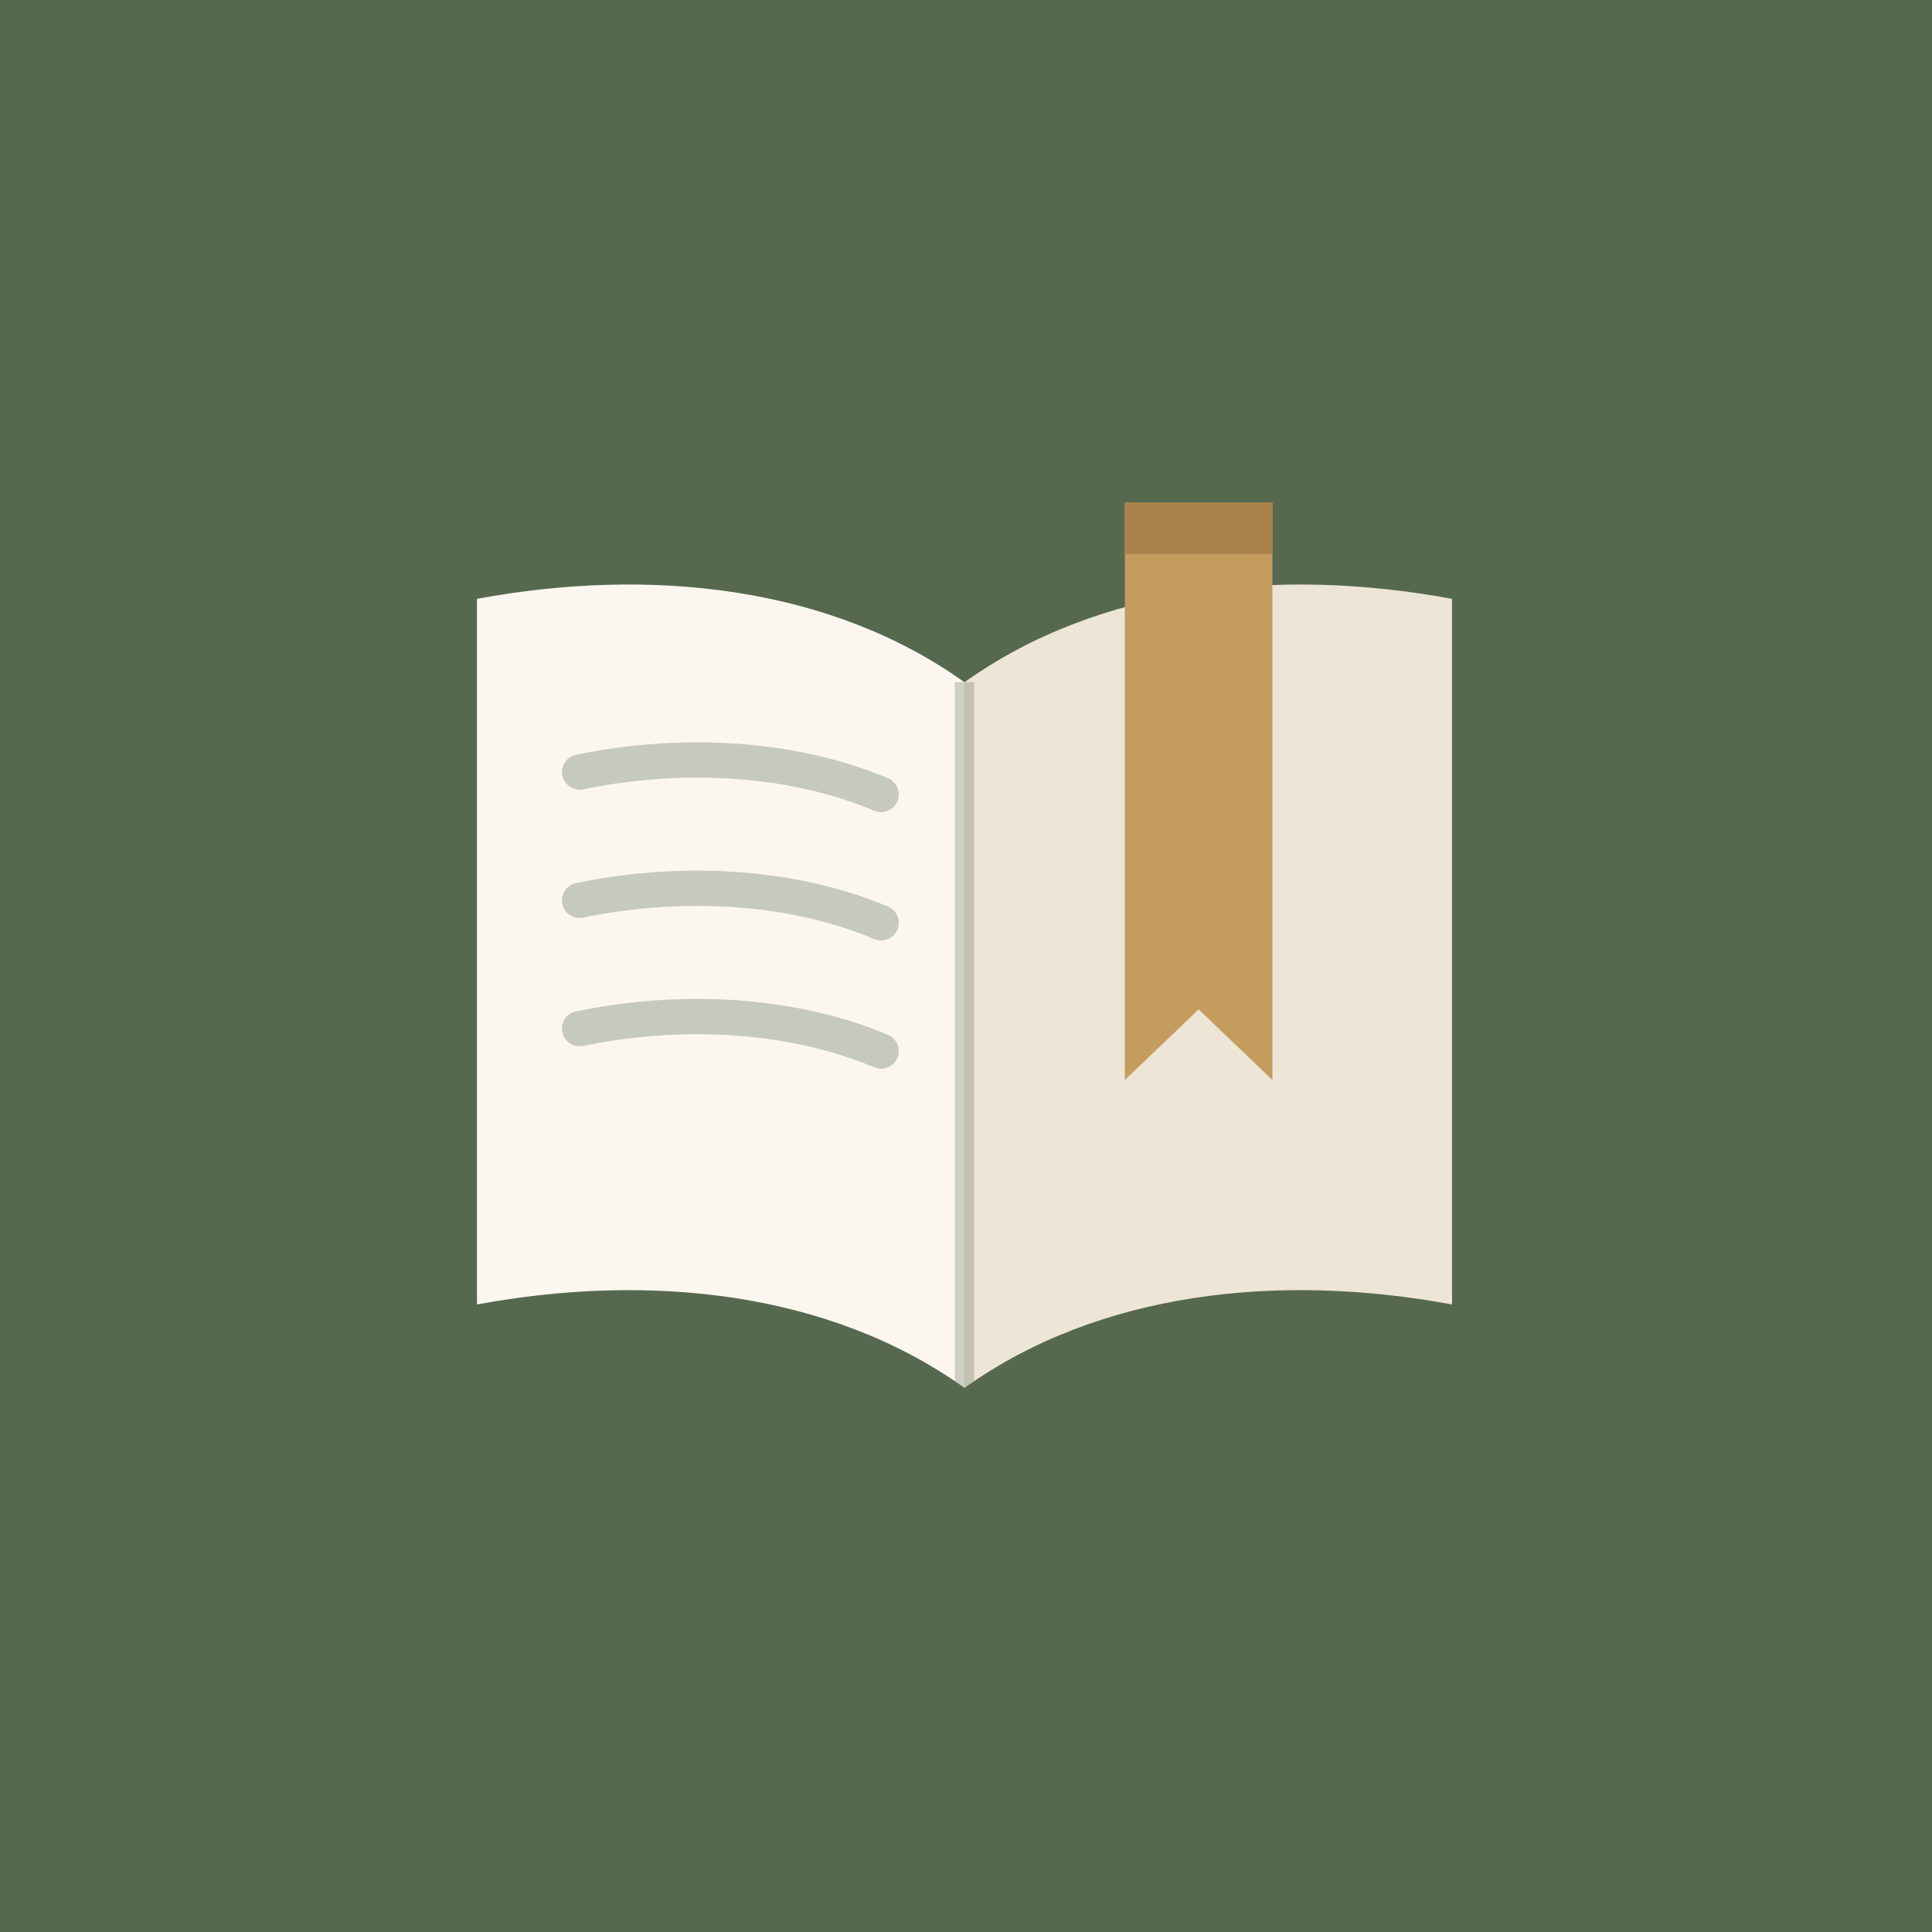
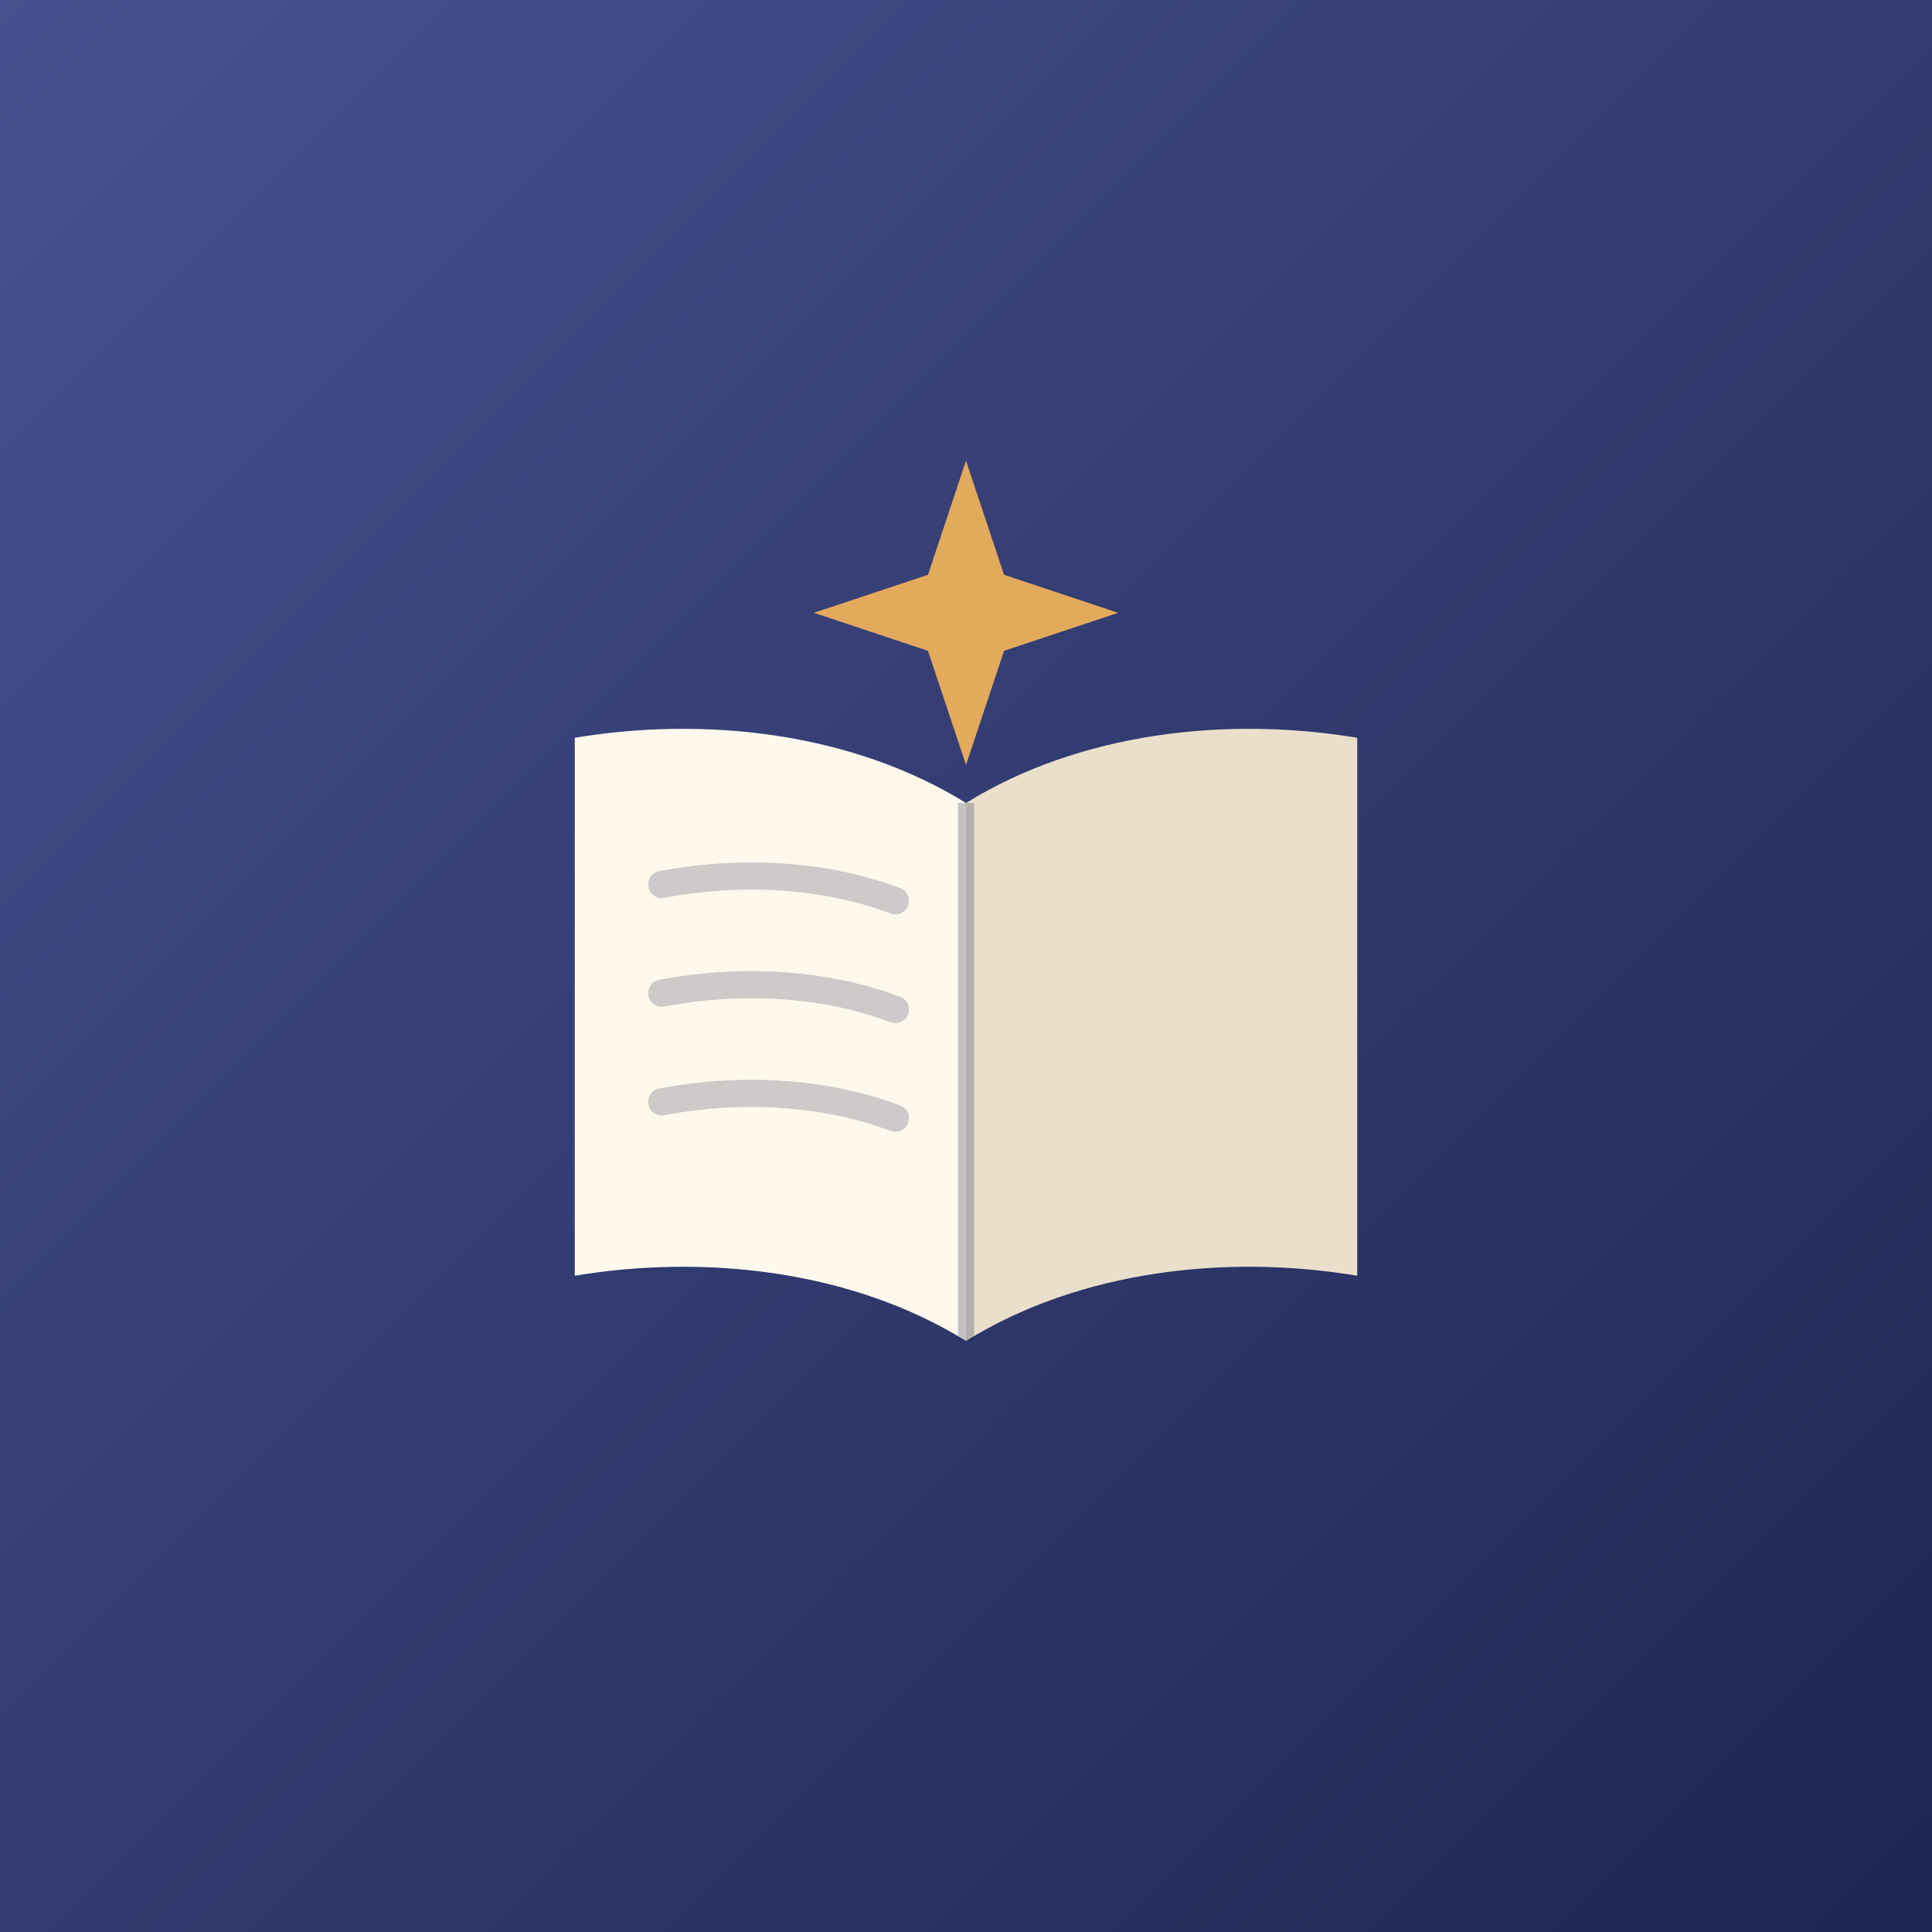
<svg xmlns="http://www.w3.org/2000/svg" viewBox="0 0 512 512">
-   <rect width="512" height="512" fill="#56694F" />
-   <g transform="translate(38 38) scale(0.85)">
-     <path d="M256 168 C 214 138, 158 132, 104 142 L 104 362 C 158 352, 214 358, 256 388 Z" fill="#FBF7EF" />
-     <path d="M256 168 C 298 138, 354 132, 408 142 L 408 362 C 354 352, 298 358, 256 388 Z" fill="#EDE5D5" />
-     <path d="M256 168 L 256 388" stroke="#56694F" stroke-opacity=".28" stroke-width="6" />
-     <g fill="none" stroke="#56694F" stroke-opacity=".32" stroke-width="11" stroke-linecap="round">
-       <path d="M136 196 C 170 189, 204 192, 230 203" />
-       <path d="M136 236 C 170 229, 204 232, 230 243" />
-       <path d="M136 276 C 170 269, 204 272, 230 283" />
+   <defs>
+     <linearGradient id="g" x1="0" y1="0" x2="1" y2="1">
+       <stop offset="0" stop-color="#46518F" />
+       <stop offset="1" stop-color="#1E2550" />
+     </linearGradient>
+   </defs>
+   <rect width="512" height="512" fill="url(#g)" />
+   <g transform="translate(256 256) scale(.72) translate(-256 -256)">
+     <path d="M256 196 C 214 170, 160 164, 112 172 L 112 370 C 160 362, 214 368, 256 394 Z" fill="#FFF8EC" />
+     <path d="M256 196 C 298 170, 352 164, 400 172 L 400 370 C 352 362, 298 368, 256 394 Z" fill="#E9DFCB" />
+     <path d="M256 196 L 256 394" stroke="#1E2550" stroke-opacity=".25" stroke-width="6" />
+     <g fill="none" stroke="#1E2550" stroke-opacity=".22" stroke-width="10" stroke-linecap="round">
+       <path d="M144 226 C 176 220, 206 223, 230 232" />
+       <path d="M144 266 C 176 260, 206 263, 230 272" />
+       <path d="M144 306 C 176 300, 206 303, 230 312" />
    </g>
-     <path d="M306 112 L 352 112 L 352 292 L 329 270 L 306 292 Z" fill="#C39C5E" />
-     <path d="M306 112 L 352 112 L 352 128 L 306 128 Z" fill="#A8844C" />
+     <path d="M256 70 L 270 112 L 312 126 L 270 140 L 256 182 L 242 140 L 200 126 L 242 112 Z" fill="#E4AA5C" />
  </g>
</svg>
